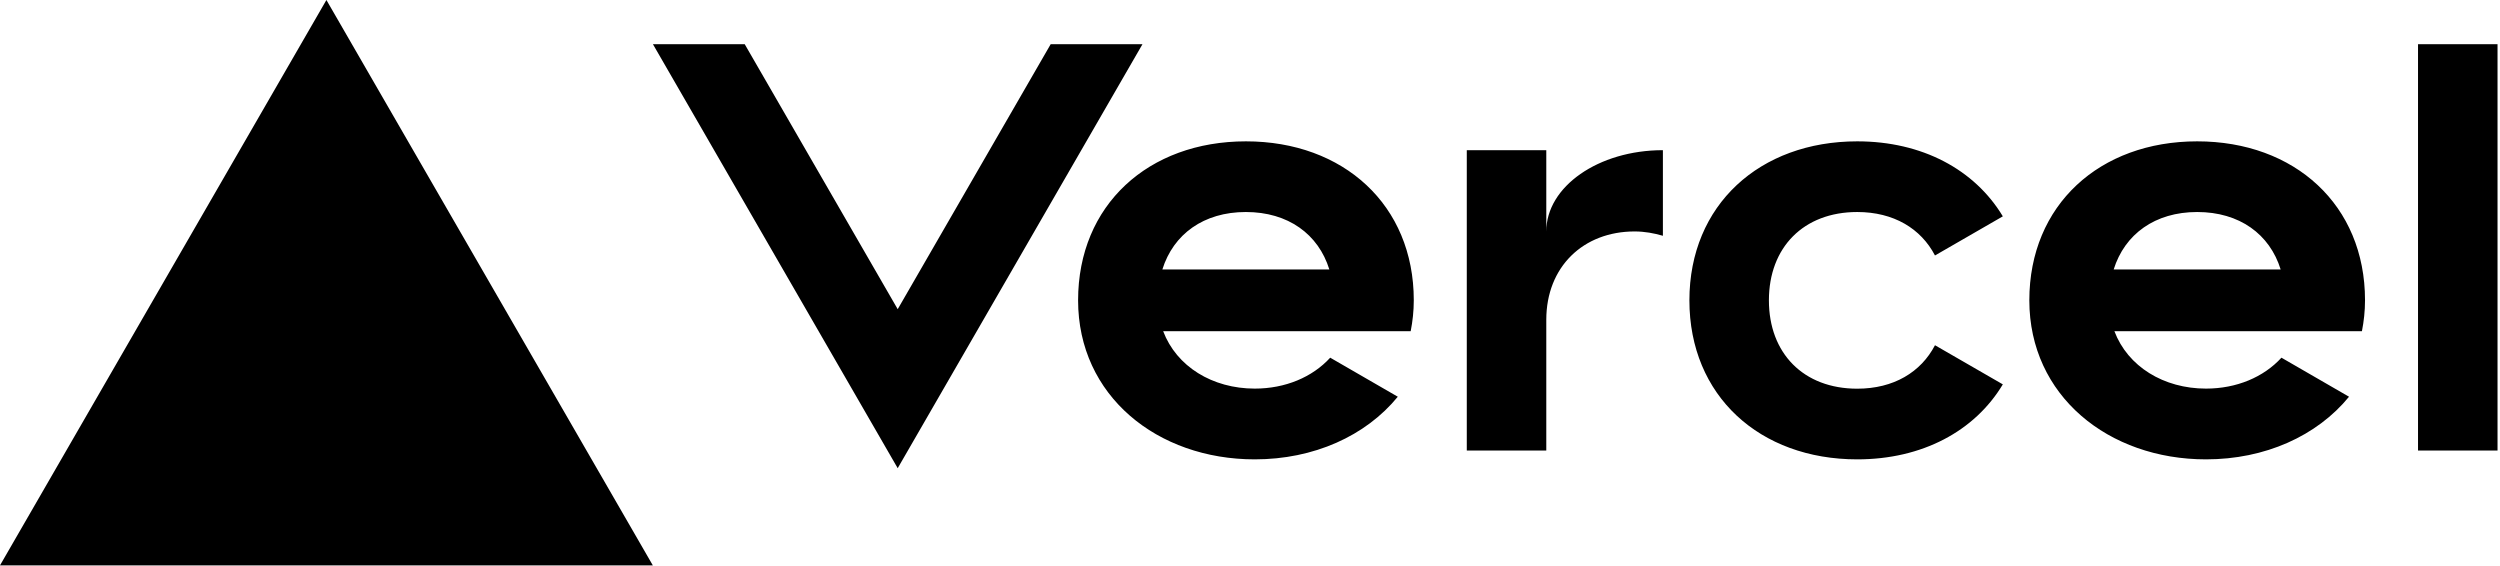
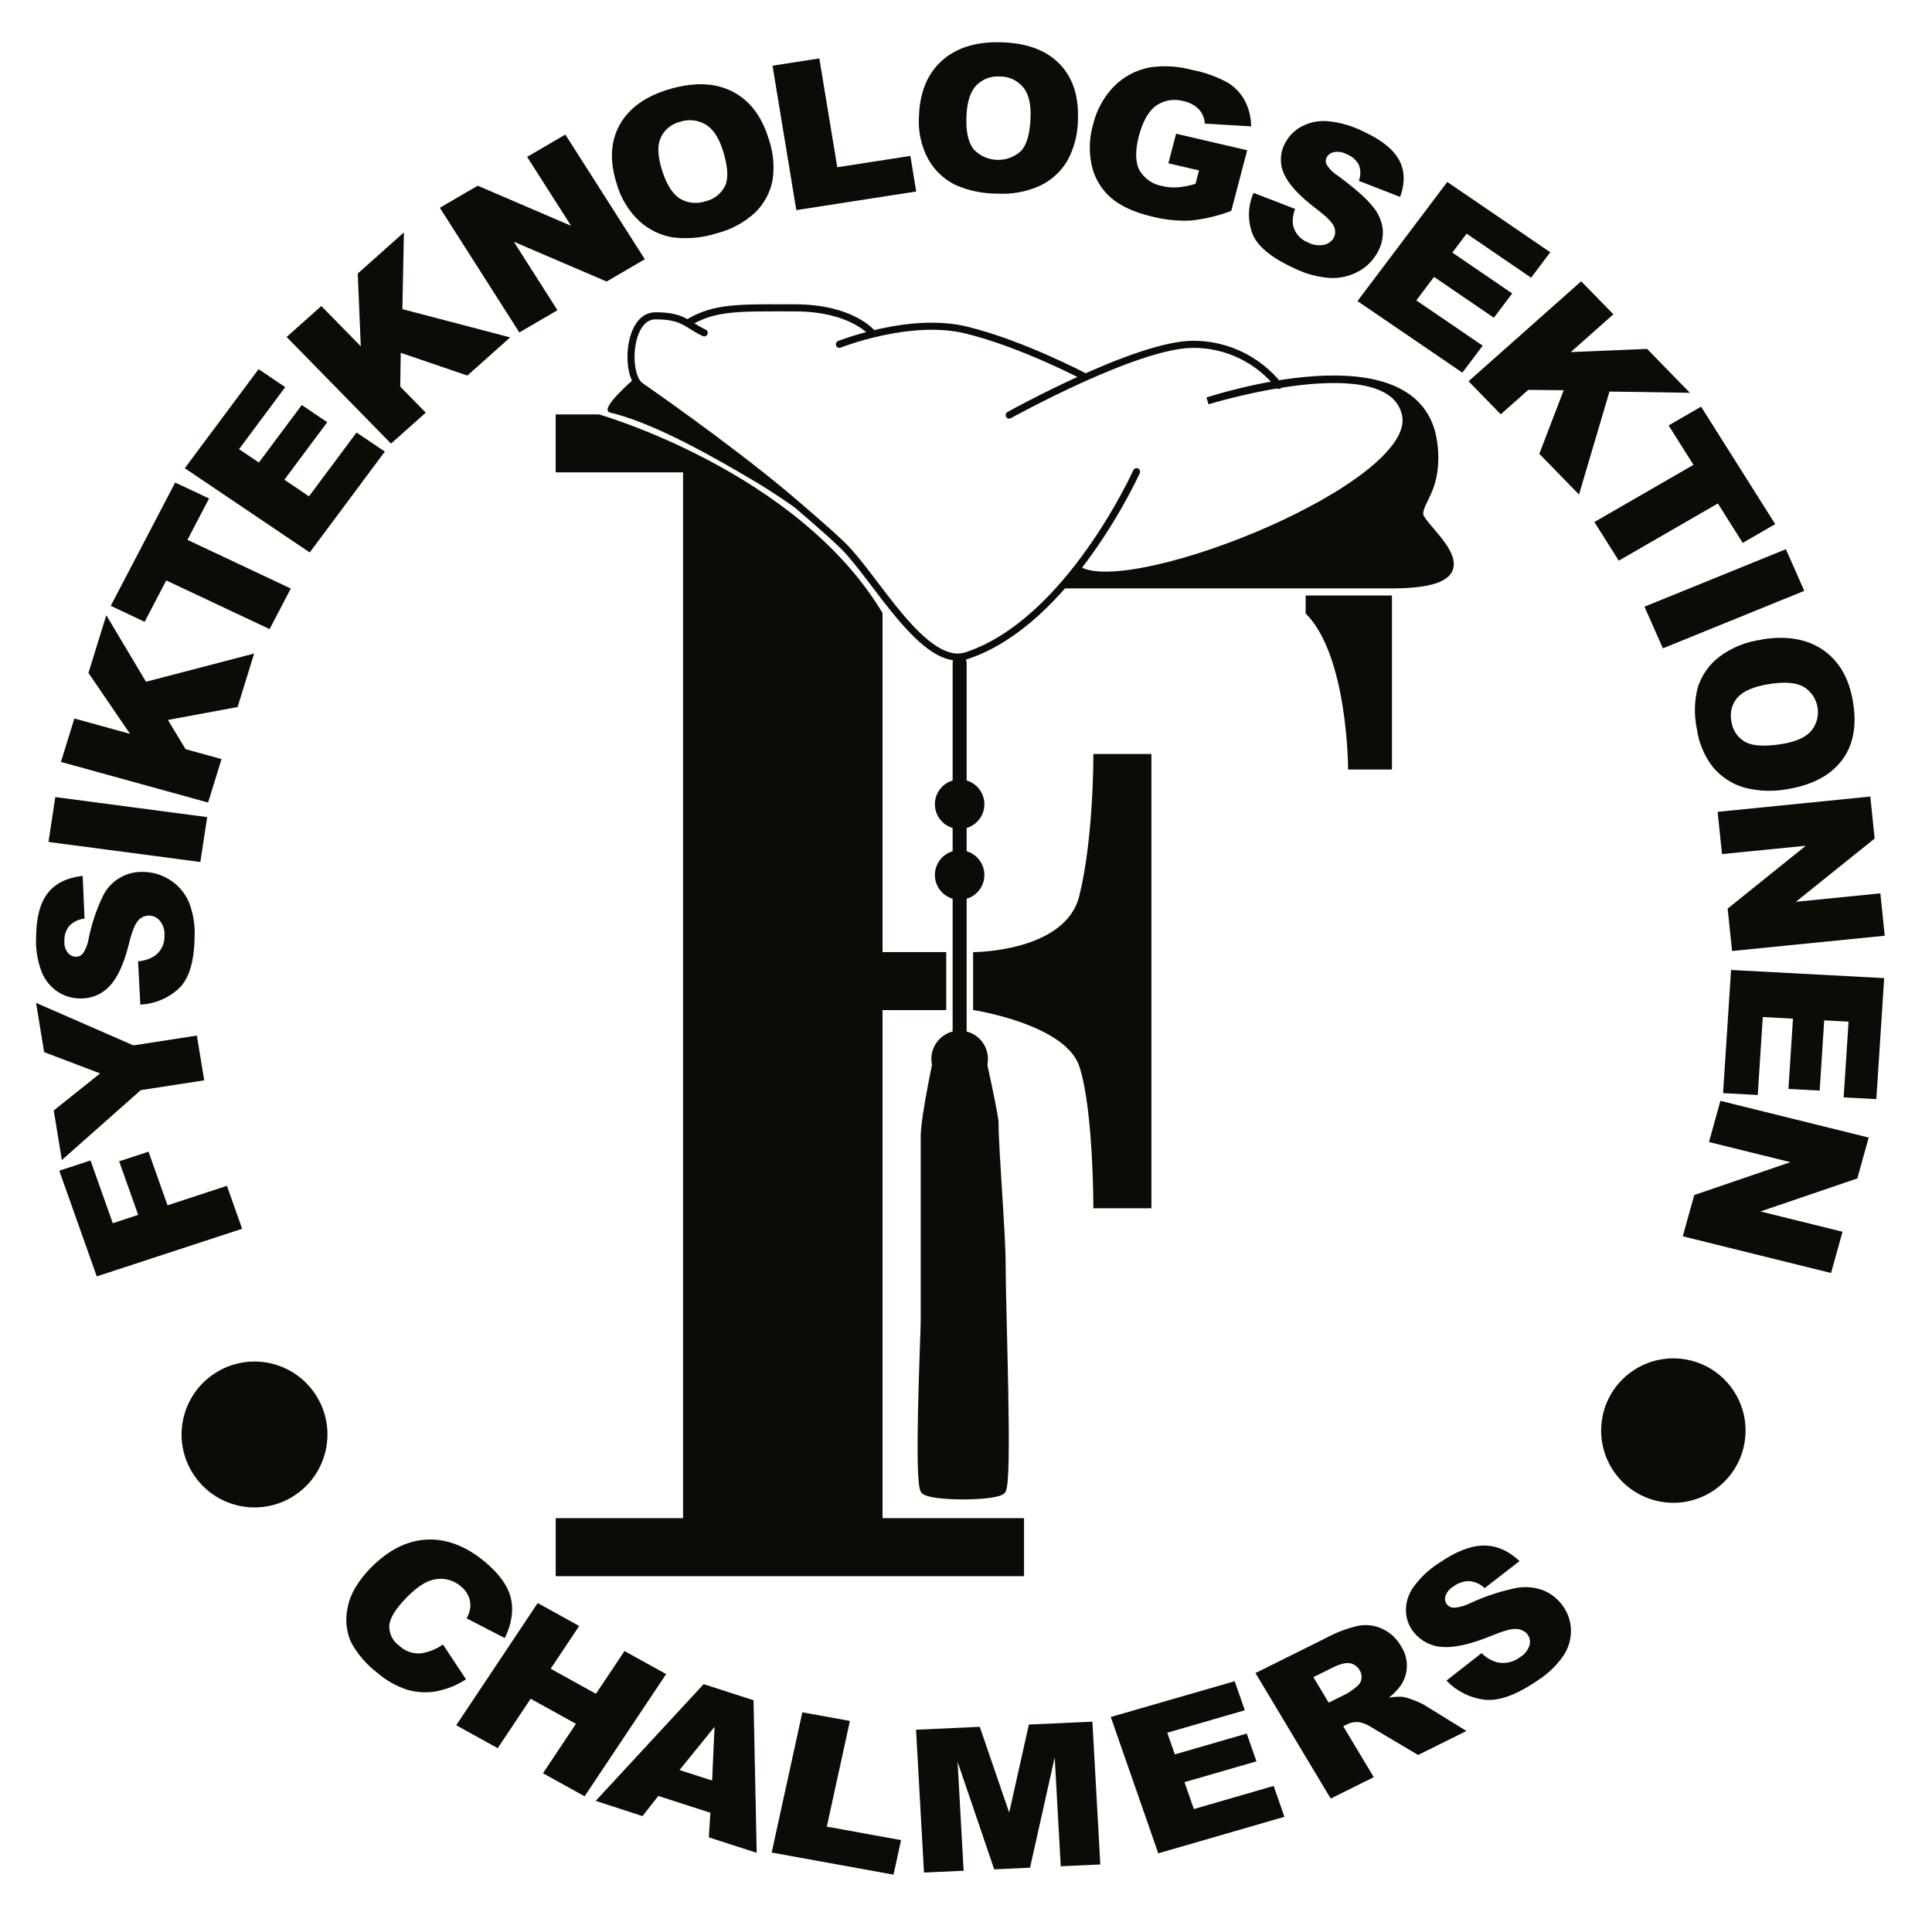
- <svg xmlns="http://www.w3.org/2000/svg" width="283" height="64" viewBox="0 0 283 64" fill="none">
-   <path d="M141.04 16c-11.04 0-19 7.2-19 18s8.96 18 20 18c6.67 0 12.55-2.64 16.19-7.09l-7.65-4.42c-2.02 2.21-5.09 3.5-8.54 3.5-4.79 0-8.86-2.5-10.37-6.5h28.02c.22-1.12.35-2.28.35-3.5 0-10.79-7.96-17.99-19-17.99zm-9.46 14.5c1.25-3.99 4.67-6.5 9.45-6.5 4.79 0 8.21 2.51 9.45 6.5h-18.9zM248.72 16c-11.04 0-19 7.2-19 18s8.96 18 20 18c6.67 0 12.55-2.64 16.19-7.09l-7.65-4.42c-2.02 2.21-5.09 3.5-8.54 3.5-4.79 0-8.86-2.5-10.37-6.5h28.02c.22-1.12.35-2.28.35-3.5 0-10.79-7.96-17.99-19-17.99zm-9.45 14.5c1.25-3.99 4.67-6.5 9.45-6.5 4.79 0 8.21 2.51 9.45 6.5h-18.9zM200.24 34c0 6 3.92 10 10 10 4.12 0 7.21-1.87 8.8-4.92l7.68 4.43c-3.18 5.3-9.14 8.49-16.48 8.49-11.05 0-19-7.2-19-18s7.96-18 19-18c7.34 0 13.29 3.19 16.48 8.49l-7.68 4.43c-1.59-3.05-4.68-4.92-8.8-4.92-6.07 0-10 4-10 10zm82.48-29v46h-9V5h9zM36.95 0L73.9 64H0L36.95 0zm92.38 5l-27.71 48L73.91 5H84.3l17.32 30 17.32-30h10.39zm58.91 12v9.69c-1-.29-2.06-.49-3.2-.49-5.81 0-10 4-10 10V51h-9V17h9v9.2c0-5.08 5.91-9.2 13.2-9.2z" fill="#000" />
+ <svg xmlns="http://www.w3.org/2000/svg" id="Layer_1" data-name="Layer 1" viewBox="0 0 480 475">
+   <defs>
+     <style>.cls-1,.cls-4,.cls-5,.cls-6,.cls-7,.cls-8{fill:none;}.cls-2{clip-path:url(#clip-path);}.cls-3{fill:#0a0c06;}.cls-4,.cls-5,.cls-6,.cls-7,.cls-8{stroke:#0a0c06;stroke-miterlimit:10;}.cls-4{stroke-width:0.35px;}.cls-5,.cls-6{stroke-width:1.76px;}.cls-6,.cls-7,.cls-8{stroke-linecap:round;}.cls-7{stroke-width:3.48px;}.cls-8{stroke-width:3.52px;}</style>
+     <clipPath id="clip-path">
+       <rect class="cls-1" x="-24" y="-29" width="533" height="533" />
+     </clipPath>
+   </defs>
+   <g class="cls-2">
+     <path class="cls-3" d="M254.24,377.34V391.4h-116V377.34h31.64V117.18H138.23V103.12h10.54s49.22,14.06,70.32,49.22v84.37h15.82v14.06H219.09V377.34Z" />
+   </g>
+   <g class="cls-2">
+     <path class="cls-4" d="M254.24,377.34V391.4h-116V377.34h31.64V117.18H138.23V103.12h10.54s49.22,14.06,70.32,49.22v84.37h15.82v14.06H219.09V377.34Z" />
+   </g>
+   <g class="cls-2">
+     <path class="cls-3" d="M241.94,236.71v14.06s22.85,3.52,26.37,14.07S271.82,300,271.82,300h14.07V187.49H271.82s.1,20.69-3.51,35.16c-3.52,14.06-26.37,14.06-26.37,14.06" />
+   </g>
+   <g class="cls-2">
+     <path class="cls-4" d="M241.94,236.71v14.06s22.85,3.52,26.37,14.07S271.82,300,271.82,300h14.07V187.49H271.82s.1,20.69-3.51,35.16C264.79,236.71,241.94,236.71,241.94,236.71Z" />
+   </g>
+   <g class="cls-2">
+     <path class="cls-3" d="M324.56,148.12h21.09V191H335.1s0-28.13-10.54-38.67Z" />
+   </g>
+   <g class="cls-2">
+     <path class="cls-4" d="M324.56,148.12h21.09V191H335.1s0-28.13-10.54-38.67Z" />
+   </g>
+   <g class="cls-2">
+     <path class="cls-3" d="M300,99.6s45.7-14.06,49.22,3.52-66.8,45.7-80.86,38.67l-3.52,3.51h80.86c28.13,0,7-14.07,7-17.58s4.9-6.55,3.52-17.58C352.68,82,300,99.6,300,99.6" />
+   </g>
+   <g class="cls-2">
+     <path class="cls-5" d="M300,99.6s45.7-14.06,49.22,3.52-66.8,45.7-80.86,38.67l-3.52,3.51h80.86c28.13,0,7-14.07,7-17.58s4.9-6.55,3.52-17.58C352.68,82,300,99.6,300,99.6" />
+   </g>
+   <g class="cls-2">
+     <path class="cls-6" d="M250.73,103.12s31.64-17.58,45.7-17.58a27.11,27.11,0,0,1,21.27,10.2M208.54,85.54s17.58-7,31.64-3.52S269.5,93.6,269.5,93.6m12.87,23.58s-16.77,37.29-42.19,45.7c-10.47,3.47-22.56-19.24-30.65-27.22-3.64-3.6-11.75-10.46-14.74-13-15.11-12.57-35.47-26.63-35.47-26.63-4.06-2.33-3.52-17.57,3.52-17.57s7.75,2.18,12.12,4.23m-4.17-2.4c6.8-4.12,12.63-3.81,26.69-3.81s19.12,6.18,19.12,6.18" />
+   </g>
+   <g class="cls-2">
+     <path class="cls-3" d="M157.56,94.33s-8.52,7.36-5.95,8c9.13,2.18,20.92,8.13,36.65,17.49a180.07,180.07,0,0,1,18.57,13.07s-10.86-10.64-31.3-24.69C160.61,97.93,157.91,94.33,157.56,94.33Z" />
+   </g>
+   <g class="cls-2">
+     <path class="cls-4" d="M157.56,94.33s-8.52,7.36-5.95,8c9.13,2.18,20.92,8.13,36.65,17.49a180.07,180.07,0,0,1,18.57,13.07s-10.86-10.64-31.3-24.69C160.61,97.93,157.91,94.33,157.56,94.33Z" />
+   </g>
+   <g class="cls-2">
+     <path class="cls-3" d="M243.7,199.8a5.28,5.28,0,1,1-5.28-5.28,5.28,5.28,0,0,1,5.28,5.28" />
+   </g>
+   <g class="cls-2">
+     <circle class="cls-6" cx="238.42" cy="199.8" r="5.27" />
+   </g>
+   <g class="cls-2">
+     <path class="cls-3" d="M243.7,217.38a5.28,5.28,0,1,1-5.28-5.28,5.28,5.28,0,0,1,5.28,5.28" />
+   </g>
+   <g class="cls-2">
+     <circle class="cls-6" cx="238.42" cy="217.38" r="5.27" />
+   </g>
+   <g class="cls-2">
+     <line class="cls-7" x1="238.42" y1="164.67" x2="238.42" y2="259.6" />
+   </g>
+   <g class="cls-2">
+     <path class="cls-3" d="M243.7,263.08a5.28,5.28,0,1,1-5.28-5.27,5.28,5.28,0,0,1,5.28,5.27" />
+   </g>
+   <g class="cls-2">
+     <circle class="cls-8" cx="238.42" cy="263.08" r="5.27" />
+   </g>
+   <g class="cls-2">
+     <path class="cls-3" d="M233.15,261.32s-3.52,15.82-3.52,21.1v45.7c0,3.52-1.75,40.43,0,42.19s17.58,1.76,19.34,0,0-43.95,0-56.25c0-7.86-1.76-28.13-1.76-35.16,0-1.76-3.51-17.58-3.51-17.58H233.15" />
+   </g>
+   <g class="cls-2">
+     <path class="cls-6" d="M233.15,261.32s-3.52,15.82-3.52,21.1v45.7c0,3.52-1.75,40.43,0,42.19s17.58,1.76,19.34,0,0-43.95,0-56.25c0-7.86-1.76-28.13-1.76-35.16,0-1.76-3.51-17.58-3.51-17.58Z" />
+   </g>
+   <g class="cls-2">
+     <polyline class="cls-3" points="24.04 317.1 14.73 290.84 22.49 288.3 28.02 303.89 34.33 301.82 29.6 288.51 36.9 286.12 41.62 299.44 56.38 294.6 60.16 305.27 24.04 317.1" />
+   </g>
+   <g class="cls-2">
+     <polyline class="cls-3" points="15.37 288.19 13.35 275.88 24.88 266.67 10.97 261.39 8.96 249.15 33.14 259.71 48.91 257.27 50.74 268.39 34.97 270.83 15.37 288.19" />
+   </g>
+   <g class="cls-2">
+     <path class="cls-3" d="M34.86,249.51l-.56-10.69a8.78,8.78,0,0,0,4.18-1.38,5.86,5.86,0,0,0,2.38-4.94,5.25,5.25,0,0,0-1.12-3.71,3.5,3.5,0,0,0-5.4-.11c-.79.82-1.56,2.74-2.29,5.74q-1.84,7.38-4.77,10.51a9.59,9.59,0,0,1-7.4,3.12,10.23,10.23,0,0,1-5.52-1.65,10.74,10.74,0,0,1-4-4.91,21.52,21.52,0,0,1-1.38-9q.09-7,2.87-10.6t8.69-4.3L21,228.22A6.1,6.1,0,0,0,17.24,230,5.5,5.5,0,0,0,16,233.69a4.29,4.29,0,0,0,.84,3,2.65,2.65,0,0,0,2.09,1,2.15,2.15,0,0,0,1.65-.8,9,9,0,0,0,1.46-3.76,45,45,0,0,1,3.52-10.52,10.71,10.71,0,0,1,9.94-6,12.49,12.49,0,0,1,6.73,2A12.16,12.16,0,0,1,46.88,224a20.9,20.9,0,0,1,1.47,8.76q-.14,9.27-3.92,12.82a15.19,15.19,0,0,1-9.57,4" />
+   </g>
+   <g class="cls-2">
+     <polyline class="cls-3" points="12.05 209.17 13.74 198.02 51.47 203 49.78 214.15 12.05 209.17" />
+   </g>
+   <g class="cls-2">
+     <polyline class="cls-3" points="15.14 189.29 18.48 178.5 32.3 182.31 21.98 167.18 26.41 152.84 36.27 169.37 63.14 162.36 59.03 175.65 41.72 178.86 46.11 186.12 55.04 188.58 51.7 199.38 15.14 189.29" />
+   </g>
+   <g class="cls-2">
+     <polyline class="cls-3" points="27.52 150.51 43.52 119.88 51.94 123.84 46.57 134.12 72.25 146.21 66.98 156.29 41.3 144.2 35.94 154.48 27.52 150.51" />
+   </g>
+   <g class="cls-2">
+     <polyline class="cls-3" points="45.91 116.32 64.24 91.71 70.86 96.18 59.39 111.59 64.32 114.91 74.97 100.62 81.3 104.89 70.65 119.18 76.77 123.31 88.58 107.45 95.61 112.19 76.95 137.25 45.91 116.32" />
+   </g>
+   <g class="cls-2">
+     <polyline class="cls-3" points="71.21 83.72 79.83 76.03 89.64 86.04 88.88 67.96 100.35 57.74 99.97 76.8 126.75 83.82 116.12 93.3 99.56 87.65 99.44 96.05 105.78 102.52 97.15 110.21 71.21 83.72" />
+   </g>
+   <g class="cls-2">
+     <polyline class="cls-3" points="109.28 51.62 118.68 46.13 141.89 56.1 130.96 38.97 140.46 33.43 160.21 64.41 150.71 69.94 127.66 60.06 138.5 77.07 129.03 82.59 109.28 51.62" />
+   </g>
+   <g class="cls-2">
+     <path class="cls-3" d="M164.5,42.34c1.1,3.51,2.58,5.84,4.42,7a7.56,7.56,0,0,0,6.33.67,7.23,7.23,0,0,0,4.92-3.89q1.28-2.84-.55-8.67-1.55-4.91-4.35-6.55a7.68,7.68,0,0,0-6.34-.63,7.13,7.13,0,0,0-4.76,3.89c-.9,1.94-.79,4.67.33,8.21m-11.3,3.24q-2.69-8.51.81-14.7t12.38-8.78q9.12-2.66,15.52.58t9,11.6a21.48,21.48,0,0,1,1,10.64,15.26,15.26,0,0,1-4.32,7.88,21.93,21.93,0,0,1-9.46,5.11A25.66,25.66,0,0,1,167.32,59a16.36,16.36,0,0,1-8.41-4A20.25,20.25,0,0,1,153.2,45.58Z" />
+   </g>
+   <g class="cls-2">
+     <polyline class="cls-3" points="191.93 16.32 203.56 14.51 208.02 41.55 226.18 38.73 227.63 47.57 197.84 52.2 191.93 16.32" />
+   </g>
+   <g class="cls-2">
+     <path class="cls-3" d="M240.1,29.16q-.19,5.5,1.86,8a8.38,8.38,0,0,0,11.71.35q2.16-2.3,2.37-8.4.18-5.13-1.93-7.54A7.45,7.45,0,0,0,248.32,19a7.38,7.38,0,0,0-5.8,2.26q-2.24,2.35-2.42,7.9m-11.78-.35q.31-8.89,5.68-13.72t14.64-4.59q9.51.24,14.49,5.26t4.68,13.76a21.62,21.62,0,0,1-2.62,10.4,15.75,15.75,0,0,1-6.71,6.18,22.35,22.35,0,0,1-10.66,2,25.34,25.34,0,0,1-10.61-2.23,15.6,15.6,0,0,1-6.62-6.37A19.71,19.71,0,0,1,228.32,28.81Z" />
+   </g>
+   <g class="cls-2">
+     <path class="cls-3" d="M290.28,40.56l1.92-7.34,17.66,4.11-3.95,15.06a39.53,39.53,0,0,1-10.16,2.41,33.06,33.06,0,0,1-9.54-1q-6.58-1.55-10.18-4.65a14.93,14.93,0,0,1-4.76-7.89A20.75,20.75,0,0,1,271.55,31a20.66,20.66,0,0,1,5.13-9.46,17,17,0,0,1,9-4.8,25.73,25.73,0,0,1,10.56.65,29.94,29.94,0,0,1,8.88,3.19,11.77,11.77,0,0,1,4.18,4.48,14.26,14.26,0,0,1,1.55,6.34l-11.52-.69a5.63,5.63,0,0,0-1.52-3.6,7.35,7.35,0,0,0-3.85-2,8,8,0,0,0-6.66,1.1C285.4,27.53,284,30,283,33.58q-1.5,5.73.1,8.72a8.09,8.09,0,0,0,5.66,3.92,12.94,12.94,0,0,0,3.8.33,22,22,0,0,0,4.46-.88l.87-3.33-7.64-1.78" />
+   </g>
+   <g class="cls-2">
+     <path class="cls-3" d="M311.39,47.9l10.38,4a7.83,7.83,0,0,0-.49,4.19,6,6,0,0,0,3.66,4.13,5.93,5.93,0,0,0,4,.6,3.6,3.6,0,0,0,2.45-1.8,3.21,3.21,0,0,0,0-2.82c-.43-1-1.92-2.49-4.45-4.39q-6.19-4.7-7.9-8.54a8.54,8.54,0,0,1,.23-7.7,9.82,9.82,0,0,1,3.95-4.06,11.7,11.7,0,0,1,6.41-1.42,24.53,24.53,0,0,1,9.09,2.58q6.57,3,8.81,6.95t.33,9.31l-10.27-4a5.37,5.37,0,0,0,0-4,5.75,5.75,0,0,0-3-2.62,4.84,4.84,0,0,0-3.17-.52,2.68,2.68,0,0,0-1.86,1.38,2,2,0,0,0,.06,1.77,9.18,9.18,0,0,0,2.93,2.83q6.21,4.62,8.45,7.47a10.63,10.63,0,0,1,2.53,5.63,9.84,9.84,0,0,1-1.1,5.49,11.88,11.88,0,0,1-4.79,5,13.32,13.32,0,0,1-7.15,1.7,23.83,23.83,0,0,1-8.95-2.42q-8.73-4-10.46-8.79a13.48,13.48,0,0,1,.36-9.93" />
+   </g>
+   <g class="cls-2">
+     <polyline class="cls-3" points="359.57 45.2 385.16 62.67 380.4 68.99 364.38 58.05 360.83 62.75 375.7 72.9 371.15 78.94 356.28 68.79 351.88 74.63 368.37 85.88 363.32 92.58 337.26 74.8 359.57 45.2" />
+   </g>
+   <g class="cls-2">
+     <polyline class="cls-3" points="392.84 69.88 400.84 78.08 390.26 87.47 409.22 86.68 419.85 97.58 399.87 97.28 392.3 122.86 382.44 112.75 388.5 96.94 379.69 96.86 372.86 102.93 364.86 94.72 392.84 69.88" />
+   </g>
+   <g class="cls-2">
+     <polyline class="cls-3" points="422.63 101.03 441.05 130.21 432.97 134.87 426.8 125.08 402.18 139.29 396.12 129.69 420.74 115.48 414.56 105.69 422.63 101.03" />
+   </g>
+   <g class="cls-2">
+     <polyline class="cls-3" points="443.7 136.44 448.27 146.79 413.14 161.07 408.56 150.72 443.7 136.44" />
+   </g>
+   <g class="cls-2">
+     <path class="cls-3" d="M439.55,169.94c-3.79.61-6.41,1.72-7.84,3.32a6.78,6.78,0,0,0-1.55,5.91,6.87,6.87,0,0,0,3.38,5.13q2.77,1.56,9.09.55,5.31-.85,7.4-3.31a7.34,7.34,0,0,0-1.89-10.89q-2.83-1.64-8.59-.71m-1.84-11.08q9.21-1.49,15.18,2.58t7.46,12.79q1.53,9-2.69,14.6T444.37,196a24.5,24.5,0,0,1-11.19-.39,15.91,15.91,0,0,1-7.62-5.05,19.88,19.88,0,0,1-4-9.58,22.26,22.26,0,0,1,.3-10.37,15.44,15.44,0,0,1,5.32-7.46,22.23,22.23,0,0,1,10.56-4.24Z" />
+   </g>
+   <g class="cls-2">
+     <polyline class="cls-3" points="464.67 197.89 465.75 208.32 446.18 224.04 467.17 221.94 468.26 232.47 430.33 236.26 429.23 225.73 448.65 210.11 427.83 212.19 426.74 201.69 464.67 197.89" />
+   </g>
+   <g class="cls-2">
+     <polyline class="cls-3" points="468.12 243 466.17 273.06 458.05 272.63 459.27 253.81 453.22 253.49 452.09 270.94 444.33 270.53 445.46 253.07 437.96 252.67 436.71 272.03 428.09 271.57 430.08 240.97 468.12 243" />
+   </g>
+   <g class="cls-2">
+     <polyline class="cls-3" points="464.27 282.61 461.45 292.76 437.38 300.97 457.77 306.01 454.92 316.26 418.08 307.14 420.93 296.89 444.82 288.72 424.59 283.72 427.43 273.49 464.27 282.61" />
+   </g>
+   <g class="cls-2">
+     <path class="cls-3" d="M110.08,408.59l5.7,8.61a20.67,20.67,0,0,1-7.47,3,16,16,0,0,1-7.24-.44,21.82,21.82,0,0,1-7.41-4.24,23.65,23.65,0,0,1-6.48-7.6,13.79,13.79,0,0,1-.78-8.65C87,396,89,392.67,92.22,389.4q6.5-6.54,13.78-6.91t14.32,5.39q5.46,4.5,6.58,9.08t-1.48,10l-9.48-4.9a7.91,7.91,0,0,0,.88-2.48,5.8,5.8,0,0,0-.41-3,6.41,6.41,0,0,0-1.93-2.5,7.58,7.58,0,0,0-6.87-1.61c-1.91.43-4,1.83-6.38,4.19q-4.35,4.38-4.51,7.23a5.9,5.9,0,0,0,2.5,5,7,7,0,0,0,5.17,1.88,12.66,12.66,0,0,0,5.69-2.24" />
+   </g>
+   <g class="cls-2">
+     <polyline class="cls-3" points="133.59 398.25 143.9 403.95 136.81 414.57 148.06 420.8 155.15 410.18 165.5 415.9 145.25 446.26 134.9 440.54 143.09 428.26 131.84 422.03 123.65 434.31 113.35 428.61 133.59 398.25" />
+   </g>
+   <g class="cls-2">
+     <path class="cls-3" d="M176.92,442.35l.61-13.35-8.71,10.74,8.1,2.61m-.43,8-12.94-4.17-3.93,5L148,447.4l26.82-29,12.39,4L188,460.3l-11.89-3.83Z" />
+   </g>
+   <g class="cls-2">
+     <polyline class="cls-3" points="199.34 425.4 211.16 427.54 205.42 453.8 223.87 457.15 221.99 465.73 191.72 460.24 199.34 425.4" />
+   </g>
+   <g class="cls-2">
+     <polyline class="cls-3" points="227.59 429.73 243.42 429 250.73 450.31 255.62 428.44 271.4 427.72 273.37 463.2 263.54 463.65 262.04 436.59 255.91 464 247.01 464.41 237.91 437.7 239.41 464.76 229.56 465.21 227.59 429.73" />
+   </g>
+   <g class="cls-2">
+     <polyline class="cls-3" points="275.97 426.56 306.75 417.67 309.27 424.89 290 430.47 291.88 435.85 309.75 430.68 312.16 437.58 294.28 442.75 296.61 449.43 316.44 443.69 319.11 451.36 287.77 460.43 275.97 426.56" />
+   </g>
+   <g class="cls-2">
+     <path class="cls-3" d="M330.11,423l4.46-2.22a17.55,17.55,0,0,0,2.55-1.82,2.79,2.79,0,0,0,1.12-1.82,3,3,0,0,0-.41-2.15,3.52,3.52,0,0,0-2.44-1.79q-1.53-.29-4.43,1.15l-4.65,2.31,3.8,6.34m.5,23.83-18.69-31.18,17.62-8.77a31.09,31.09,0,0,1,8-3,9.9,9.9,0,0,1,5.89.77,10.33,10.33,0,0,1,4.61,4.25,8.77,8.77,0,0,1,0,9.79,13.69,13.69,0,0,1-3,3.08,13.59,13.59,0,0,1,3.44-.22,12.72,12.72,0,0,1,2.66.8,16.08,16.08,0,0,1,2.66,1.19l10.53,6.5L352.33,436,341,429.28a9.42,9.42,0,0,0-3.35-1.45,5.51,5.51,0,0,0-3,.57l-.93.46,7.59,12.65Z" />
+   </g>
+   <g class="cls-2">
+     <path class="cls-3" d="M359.38,417.5l8.72-6.81a8.87,8.87,0,0,0,3.78,2.27,6.81,6.81,0,0,0,5.67-1.2,5.38,5.38,0,0,0,2.45-3,3.08,3.08,0,0,0-.58-2.83,3.71,3.71,0,0,0-2.69-1.24c-1.19-.1-3.29.49-6.29,1.74q-7.41,3-11.88,2.75a9.79,9.79,0,0,1-7.25-3.6,8.82,8.82,0,0,1-2-5.07,9.82,9.82,0,0,1,1.65-5.93,23.08,23.08,0,0,1,6.74-6.39q6-4.11,10.78-4.22t9.05,3.86l-8.67,6.71a6.26,6.26,0,0,0-3.83-1.73,6.41,6.41,0,0,0-3.91,1.31,4.39,4.39,0,0,0-2,2.4,2.2,2.2,0,0,0,2.15,2.89,10.73,10.73,0,0,0,4.1-1.17,52.37,52.37,0,0,1,11.11-3.69,12.69,12.69,0,0,1,6.56.41,10.77,10.77,0,0,1,4.73,3.34,10.67,10.67,0,0,1,2.51,6.17,11,11,0,0,1-1.73,6.68,22.45,22.45,0,0,1-6.52,6.33q-7.95,5.46-13.31,4.77a15.59,15.59,0,0,1-9.33-4.71" />
+   </g>
+   <g class="cls-2">
+     <path class="cls-3" d="M430.61,345.37a17.94,17.94,0,1,1-.35-.5l.35.5" />
+   </g>
+   <g class="cls-2">
+     <path class="cls-3" d="M78.15,346.09a18.12,18.12,0,1,1-.35-.49l.35.49" />
+   </g>
</svg>
